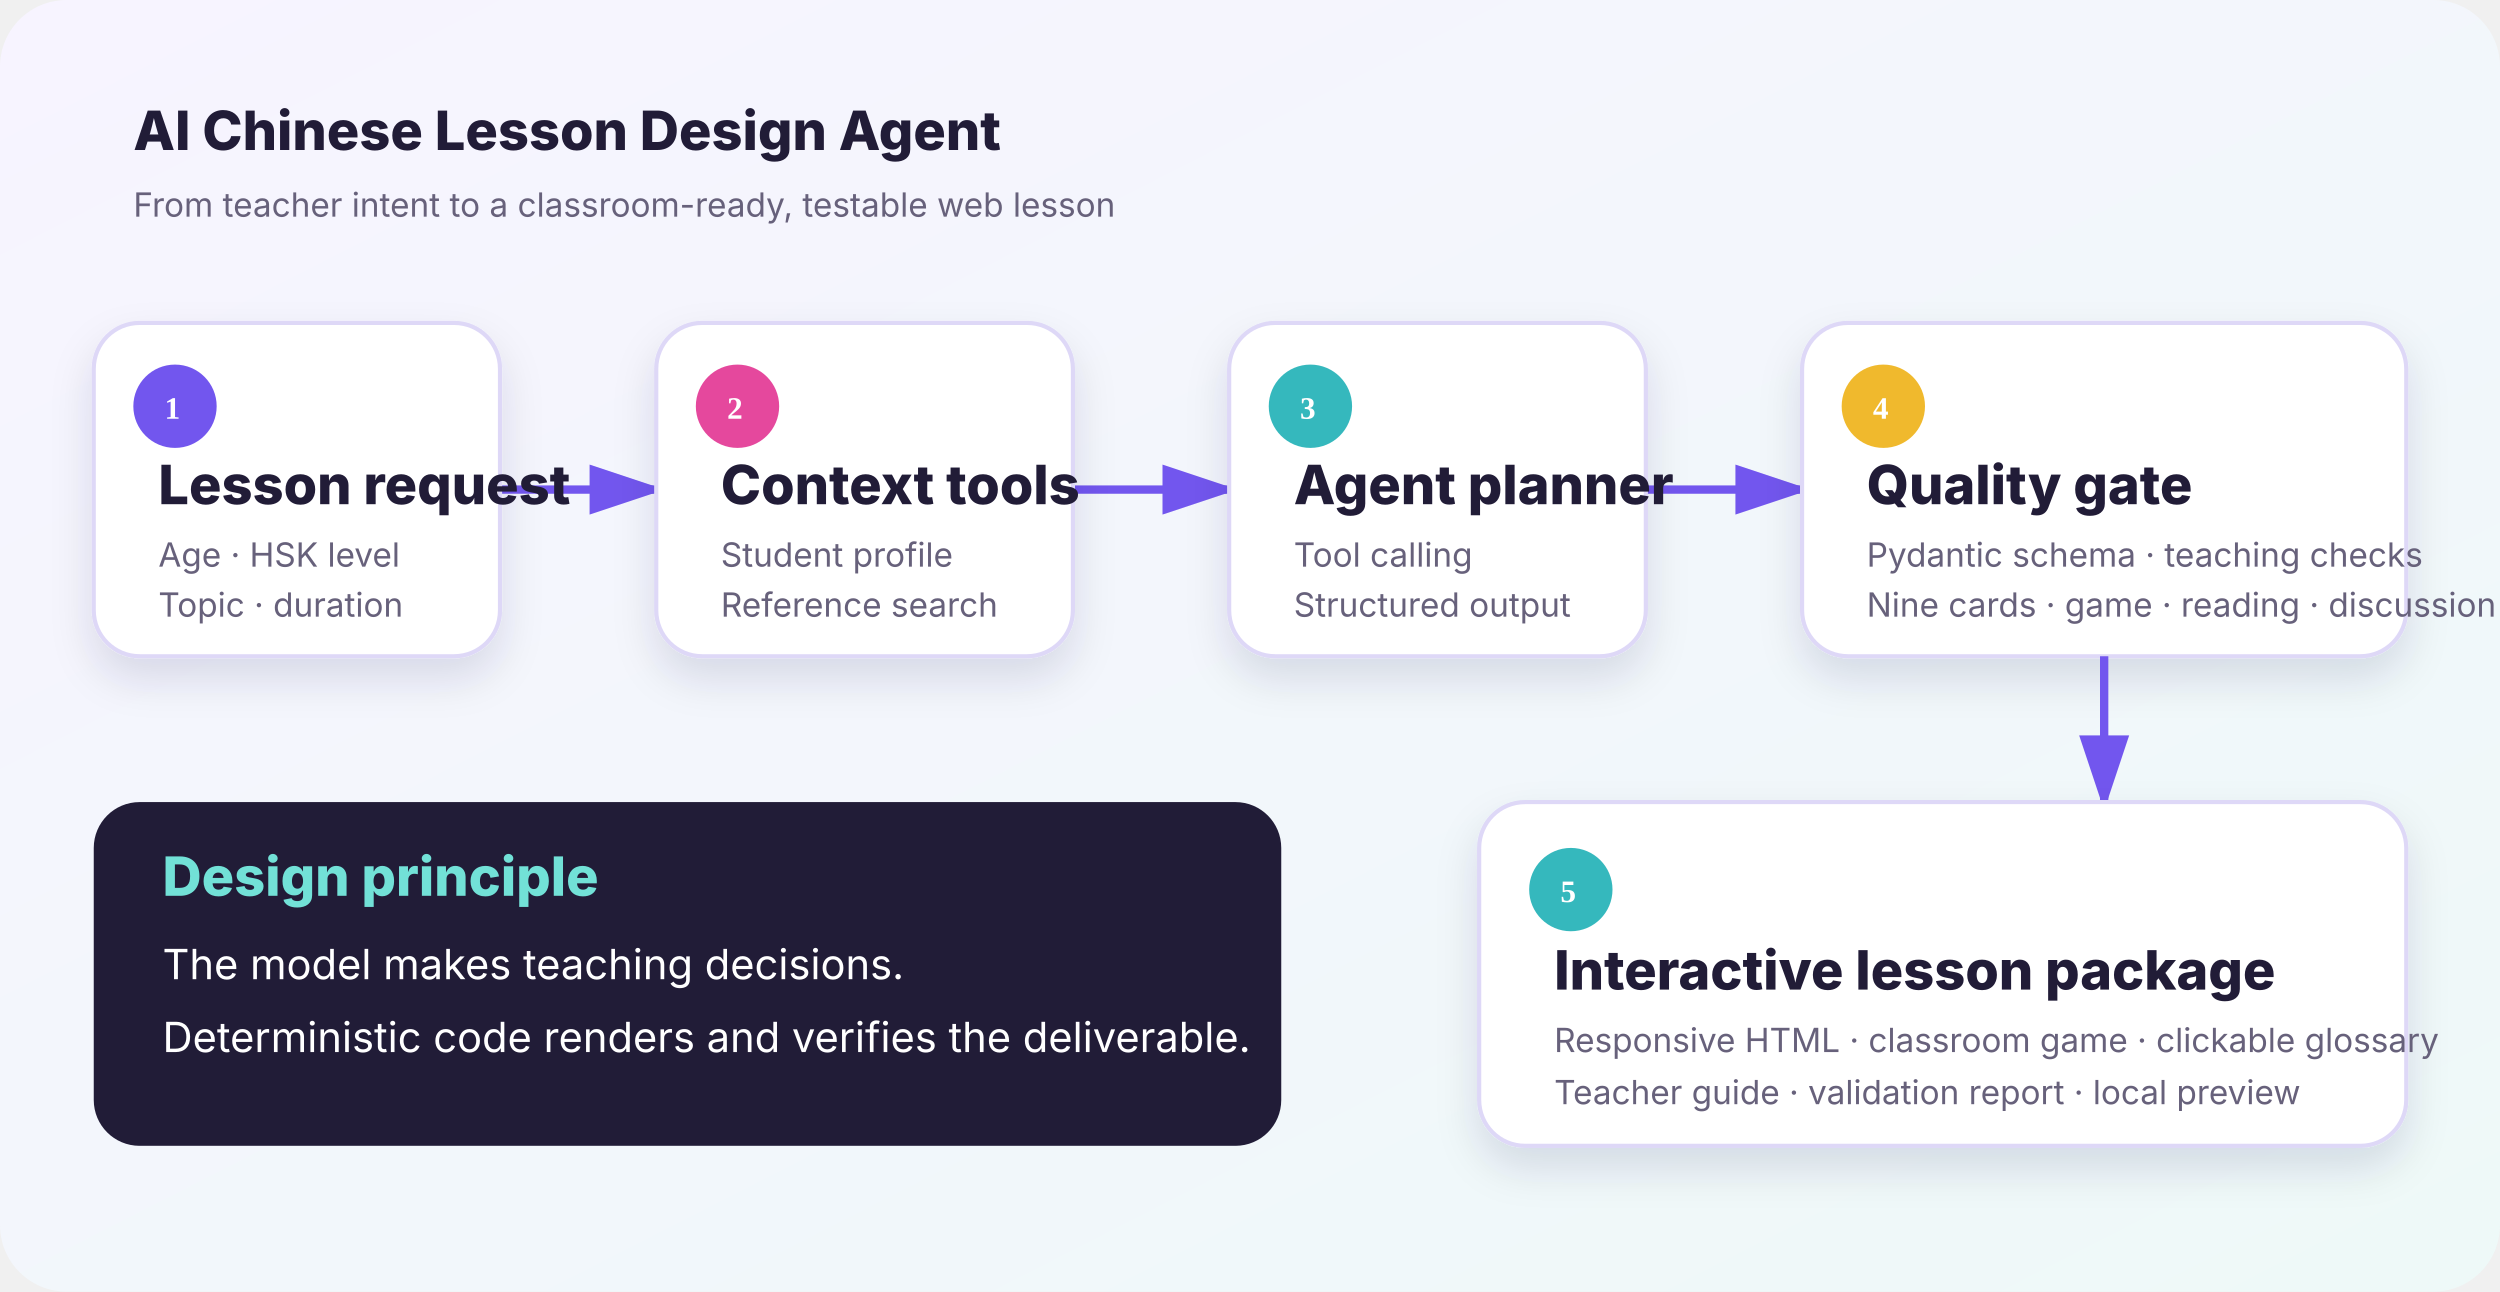
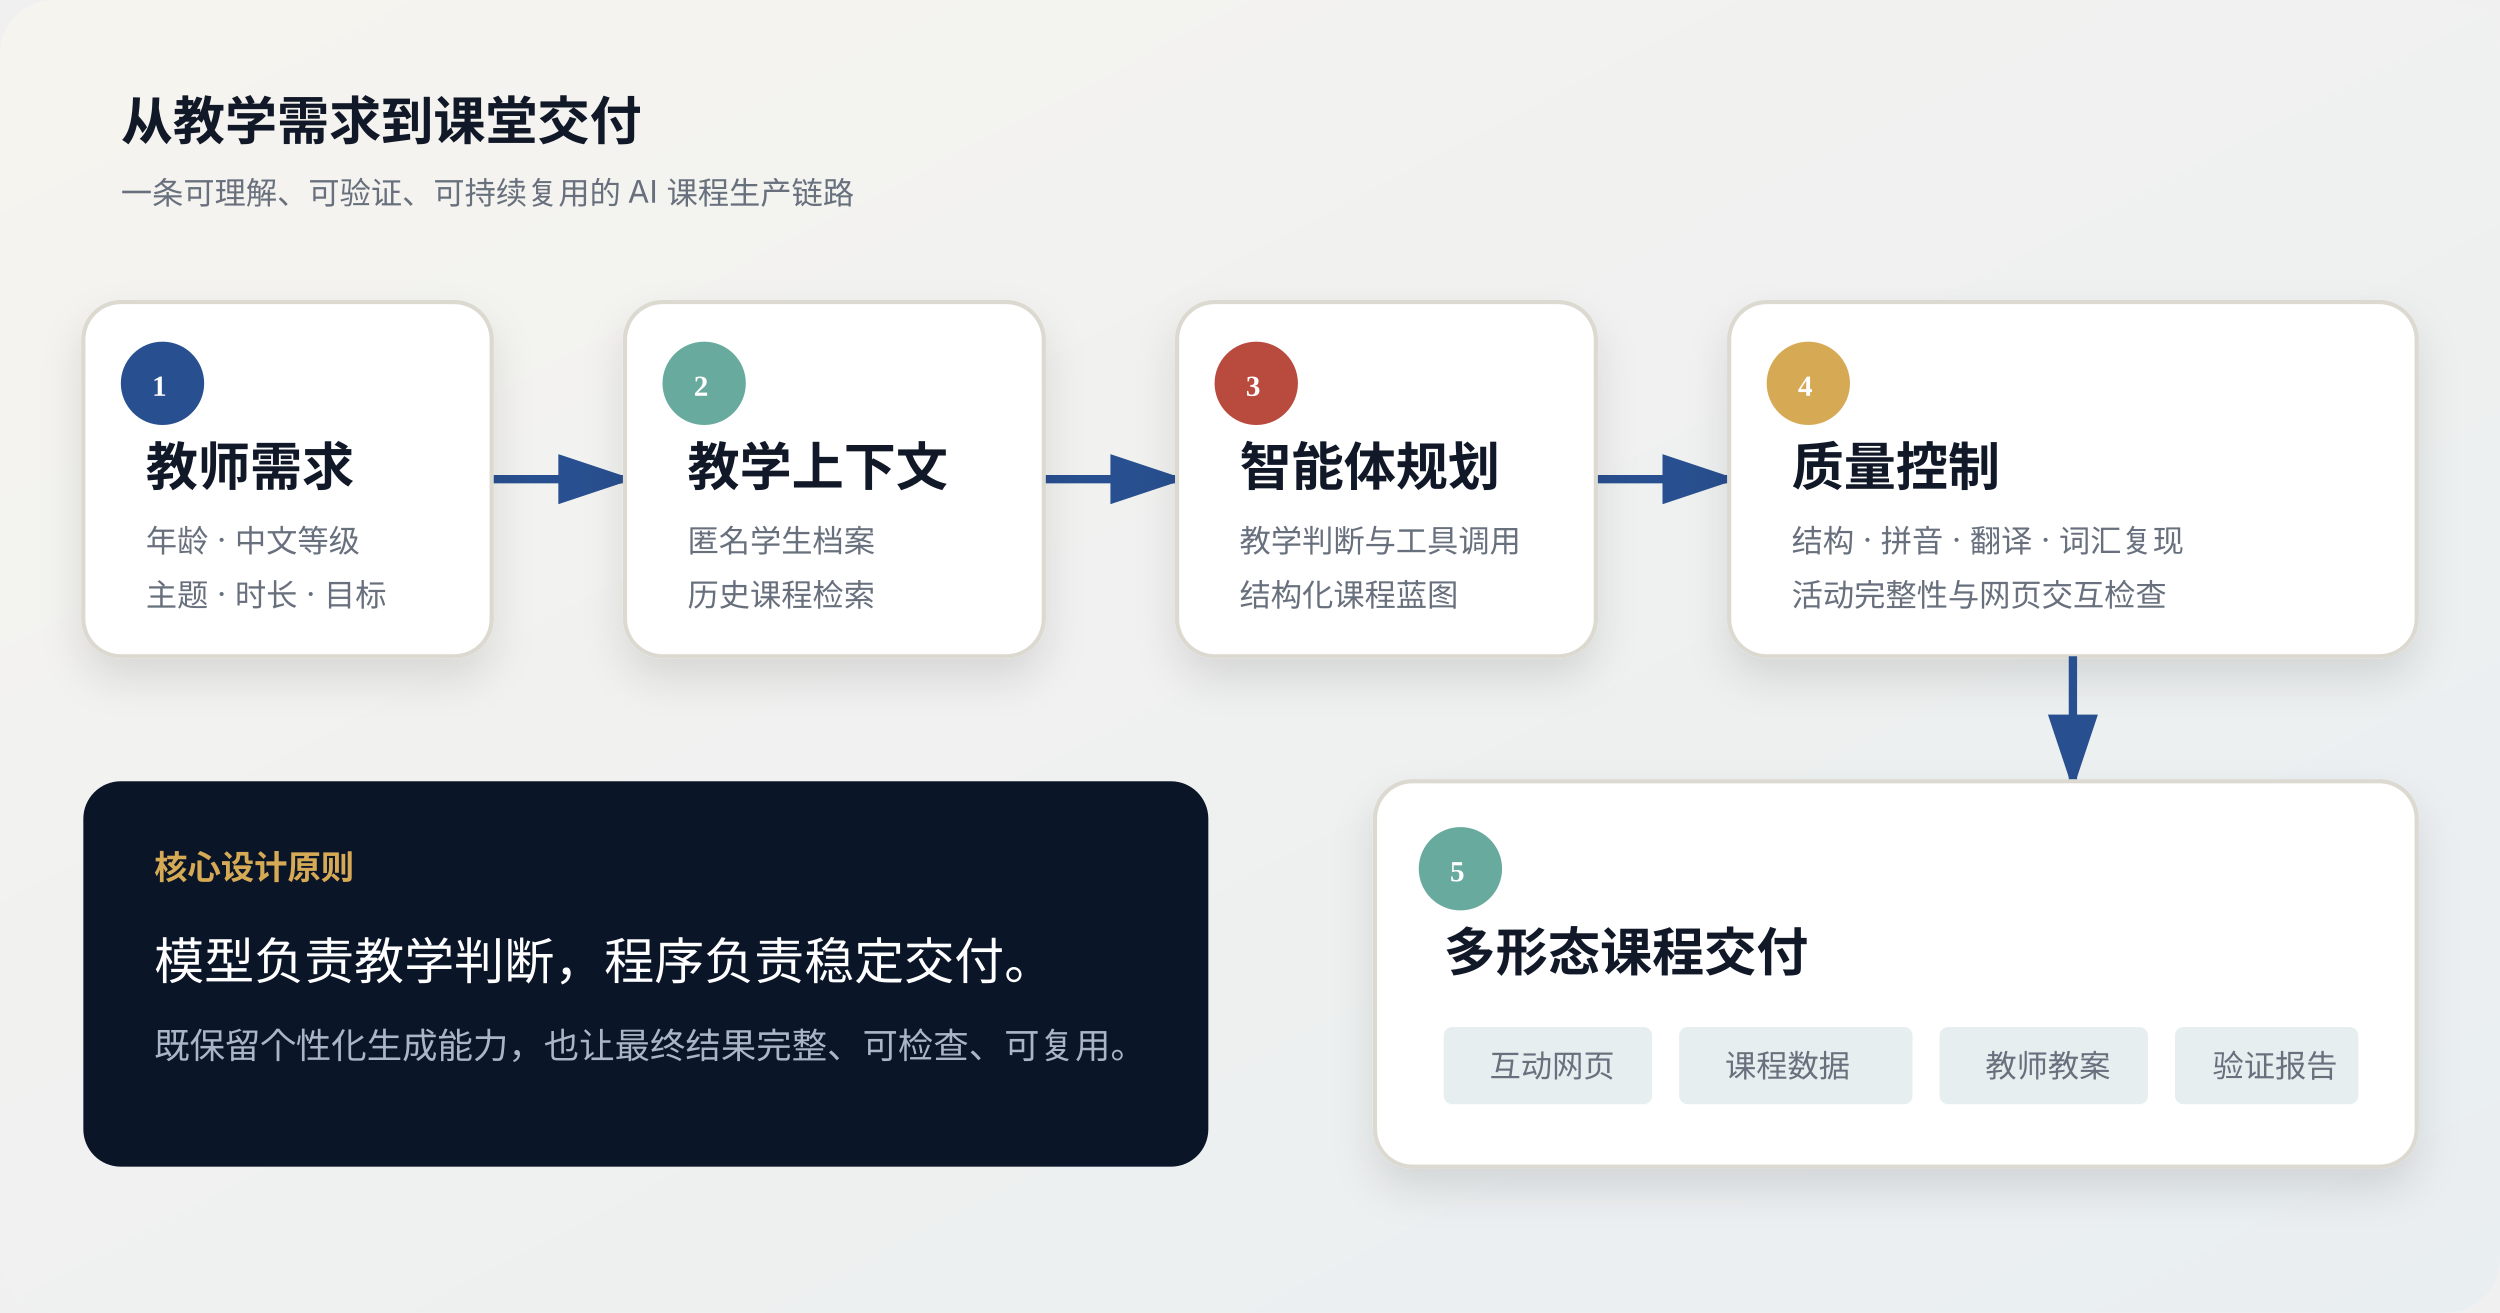
- <svg xmlns="http://www.w3.org/2000/svg" width="1200" height="620" viewBox="0 0 1200 620" role="img" aria-labelledby="title desc">
+ <svg xmlns="http://www.w3.org/2000/svg" width="1200" height="630" viewBox="0 0 1200 630" role="img" aria-labelledby="title desc">
  <defs>
    <linearGradient id="bg" x1="0" y1="0" x2="1" y2="1">
-       <stop stop-color="#f7f4ff" />
-       <stop offset="1" stop-color="#eef9f8" />
+       <stop stop-color="#f6f4ef" />
+       <stop offset="1" stop-color="#e9eef1" />
    </linearGradient>
    <filter id="shadow" x="-20%" y="-20%" width="140%" height="160%">
-       <feDropShadow dx="0" dy="10" stdDeviation="10" flood-color="#251d45" flood-opacity=".12" />
+       <feDropShadow dx="0" dy="10" stdDeviation="10" flood-color="#0b1528" flood-opacity=".11" />
    </filter>
    <marker id="arrow" markerWidth="10" markerHeight="10" refX="8" refY="3" orient="auto">
-       <path d="M0,0 L0,6 L9,3 z" fill="#7256ee" />
+       <path d="M0,0 L0,6 L9,3 z" fill="#284f8f" />
    </marker>
-     <style>.t{font-family:Inter,Avenir Next,Arial,sans-serif;fill:#211c37}.h{font-size:26px;font-weight:800}.s{font-size:16px;fill:#67617b}.n{font-size:15px;font-weight:800;fill:#fff}.box{fill:#fff;stroke:#ded8f7;stroke-width:2;filter:url(#shadow)}.line{stroke:#7256ee;stroke-width:4;fill:none;marker-end:url(#arrow)}</style>
+     <style>.t{font-family:Inter,'PingFang SC','Microsoft YaHei',sans-serif;fill:#111827}.h{font-size:25px;font-weight:800}.s{font-size:15px;fill:#68707d}.num{font-size:14px;font-weight:900;fill:#fff}.box{fill:#fff;stroke:#dcd9d1;stroke-width:2;filter:url(#shadow)}.line{stroke:#284f8f;stroke-width:4;fill:none;marker-end:url(#arrow)}</style>
  </defs>
-   <rect width="1200" height="620" rx="32" fill="url(#bg)" />
-   <text x="64" y="72" class="t h" font-size="34">AI Chinese Lesson Design Agent</text>
-   <text x="64" y="104" class="t s">From teacher intent to a classroom-ready, testable web lesson</text>
-   <path class="line" d="M240 235 H315" />
-   <path class="line" d="M515 235 H590" />
-   <path class="line" d="M790 235 H865" />
-   <rect class="box" x="45" y="155" width="195" height="160" rx="22" />
-   <circle cx="84" cy="195" r="20" fill="#7256ee" />
-   <text x="79" y="201" class="n">1</text>
-   <text x="76" y="242" class="t h">Lesson request</text>
-   <text x="76" y="272" class="t s">Age · HSK level</text>
-   <text x="76" y="296" class="t s">Topic · duration</text>
-   <rect class="box" x="315" y="155" width="200" height="160" rx="22" />
-   <circle cx="354" cy="195" r="20" fill="#e5489d" />
-   <text x="349" y="201" class="n">2</text>
-   <text x="346" y="242" class="t h">Context tools</text>
-   <text x="346" y="272" class="t s">Student profile</text>
-   <text x="346" y="296" class="t s">Reference search</text>
-   <rect class="box" x="590" y="155" width="200" height="160" rx="22" />
-   <circle cx="629" cy="195" r="20" fill="#35b8bd" />
-   <text x="624" y="201" class="n">3</text>
-   <text x="621" y="242" class="t h">Agent planner</text>
-   <text x="621" y="272" class="t s">Tool calling</text>
-   <text x="621" y="296" class="t s">Structured output</text>
-   <rect class="box" x="865" y="155" width="290" height="160" rx="22" />
-   <circle cx="904" cy="195" r="20" fill="#f0b92d" />
-   <text x="899" y="201" class="n">4</text>
-   <text x="896" y="242" class="t h">Quality gate</text>
-   <text x="896" y="272" class="t s">Pydantic schema · teaching checks</text>
-   <text x="896" y="296" class="t s">Nine cards · game · reading · discussion</text>
-   <path class="line" d="M1010 315 V385" />
-   <rect class="box" x="710" y="385" width="445" height="165" rx="22" stroke="#35b8bd" />
-   <circle cx="754" cy="427" r="20" fill="#35b8bd" />
-   <text x="749" y="433" class="n">5</text>
-   <text x="746" y="475" class="t h">Interactive lesson package</text>
-   <text x="746" y="505" class="t s">Responsive HTML · classroom game · clickable glossary</text>
-   <text x="746" y="530" class="t s">Teacher guide · validation report · local preview</text>
-   <rect x="45" y="385" width="570" height="165" rx="22" fill="#211c37" />
-   <text x="78" y="430" fill="#72e1d7" class="h" font-family="Inter,Avenir Next,Arial">Design principle</text>
-   <text x="78" y="470" fill="#fff" font-size="20" font-family="Inter,Avenir Next,Arial">The model makes teaching decisions.</text>
-   <text x="78" y="505" fill="#fff" font-size="20" font-family="Inter,Avenir Next,Arial">Deterministic code renders and verifies the deliverable.</text>
+   <rect width="1200" height="630" rx="26" fill="url(#bg)" />
+   <text x="58" y="67" class="t h" font-size="34">从教学需求到课堂交付</text>
+   <text x="58" y="98" class="t s">一条可理解、可验证、可持续复用的 AI 课程生产链路</text>
+   <path class="line" d="M236 230 H300" />
+   <path class="line" d="M501 230 H565" />
+   <path class="line" d="M766 230 H830" />
+   <rect class="box" x="40" y="145" width="196" height="170" rx="18" />
+   <circle cx="78" cy="184" r="20" fill="#284f8f" />
+   <text x="73" y="190" class="num">1</text>
+   <text x="70" y="233" class="t h">教师需求</text>
+   <text x="70" y="265" class="t s">年龄 · 中文等级</text>
+   <text x="70" y="291" class="t s">主题 · 时长 · 目标</text>
+   <rect class="box" x="300" y="145" width="201" height="170" rx="18" />
+   <circle cx="338" cy="184" r="20" fill="#69aa9f" />
+   <text x="333" y="190" class="num">2</text>
+   <text x="330" y="233" class="t h">教学上下文</text>
+   <text x="330" y="265" class="t s">匿名学生档案</text>
+   <text x="330" y="291" class="t s">历史课程检索</text>
+   <rect class="box" x="565" y="145" width="201" height="170" rx="18" />
+   <circle cx="603" cy="184" r="20" fill="#b84a3e" />
+   <text x="598" y="190" class="num">3</text>
+   <text x="595" y="233" class="t h">智能体规划</text>
+   <text x="595" y="265" class="t s">教学判断与工具调用</text>
+   <text x="595" y="291" class="t s">结构化课程蓝图</text>
+   <rect class="box" x="830" y="145" width="330" height="170" rx="18" />
+   <circle cx="868" cy="184" r="20" fill="#d6aa55" />
+   <text x="863" y="190" class="num">4</text>
+   <text x="860" y="233" class="t h">质量控制</text>
+   <text x="860" y="265" class="t s">结构 · 拼音 · 翻译 · 词汇复现</text>
+   <text x="860" y="291" class="t s">活动完整性与网页交互检查</text>
+   <path class="line" d="M995 315 V375" />
+   <rect class="box" x="660" y="375" width="500" height="185" rx="18" stroke="#69aa9f" />
+   <circle cx="701" cy="417" r="20" fill="#69aa9f" />
+   <text x="696" y="423" class="num">5</text>
+   <text x="693" y="466" class="t h">多形态课程交付</text>
+   <rect x="693" y="493" width="100" height="37" rx="4" fill="#e6eeef" />
+   <text x="715" y="517" class="t s">互动网页</text>
+   <rect x="806" y="493" width="112" height="37" rx="4" fill="#e6eeef" />
+   <text x="828" y="517" class="t s">课程数据</text>
+   <rect x="931" y="493" width="100" height="37" rx="4" fill="#e6eeef" />
+   <text x="953" y="517" class="t s">教师教案</text>
+   <rect x="1044" y="493" width="88" height="37" rx="4" fill="#e6eeef" />
+   <text x="1062" y="517" class="t s">验证报告</text>
+   <rect x="40" y="375" width="540" height="185" rx="18" fill="#0b1528" />
+   <text x="74" y="422" fill="#d6aa55" font-size="16" font-weight="900" font-family="Inter,'PingFang SC',sans-serif">核心设计原则</text>
+   <text x="74" y="470" fill="#fff" font-size="24" font-family="'PingFang SC','Microsoft YaHei',sans-serif">模型负责教学判断，程序负责稳定交付。</text>
+   <text x="74" y="508" fill="#aab5c6" font-size="17" font-family="'PingFang SC','Microsoft YaHei',sans-serif">既保留个性化生成能力，也让最终结果完整、可检查、可复用。</text>
</svg>
